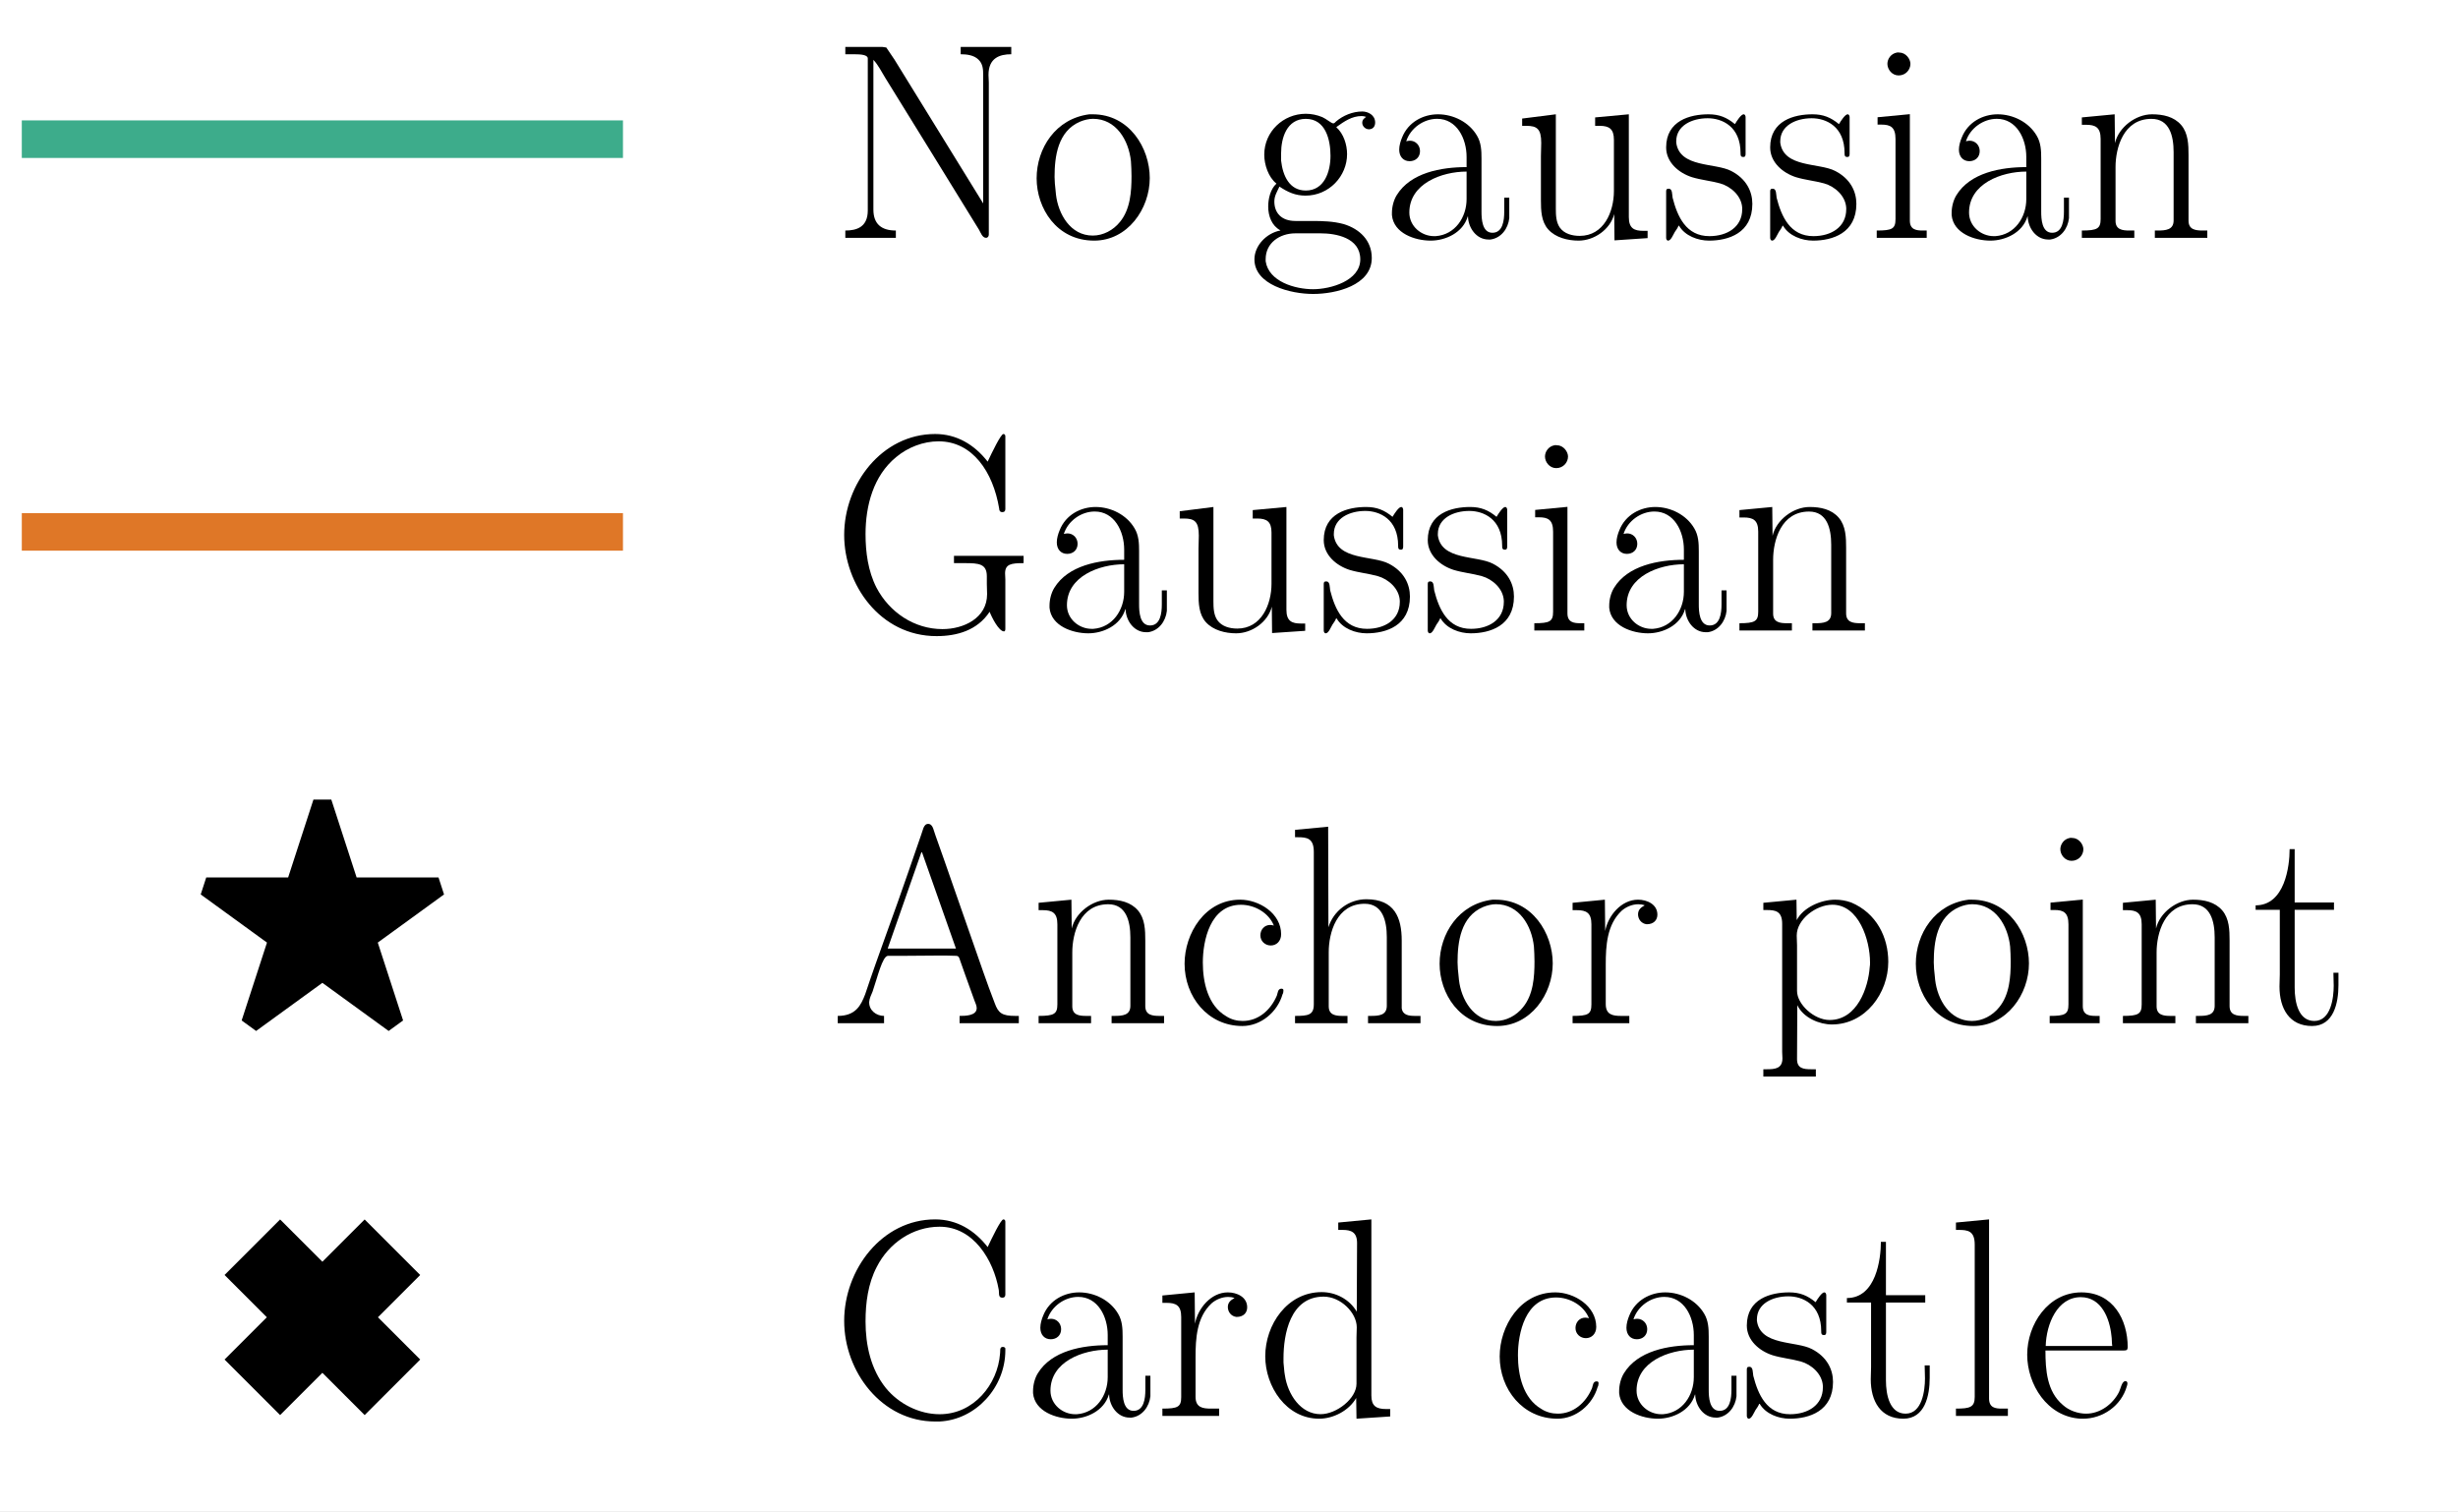
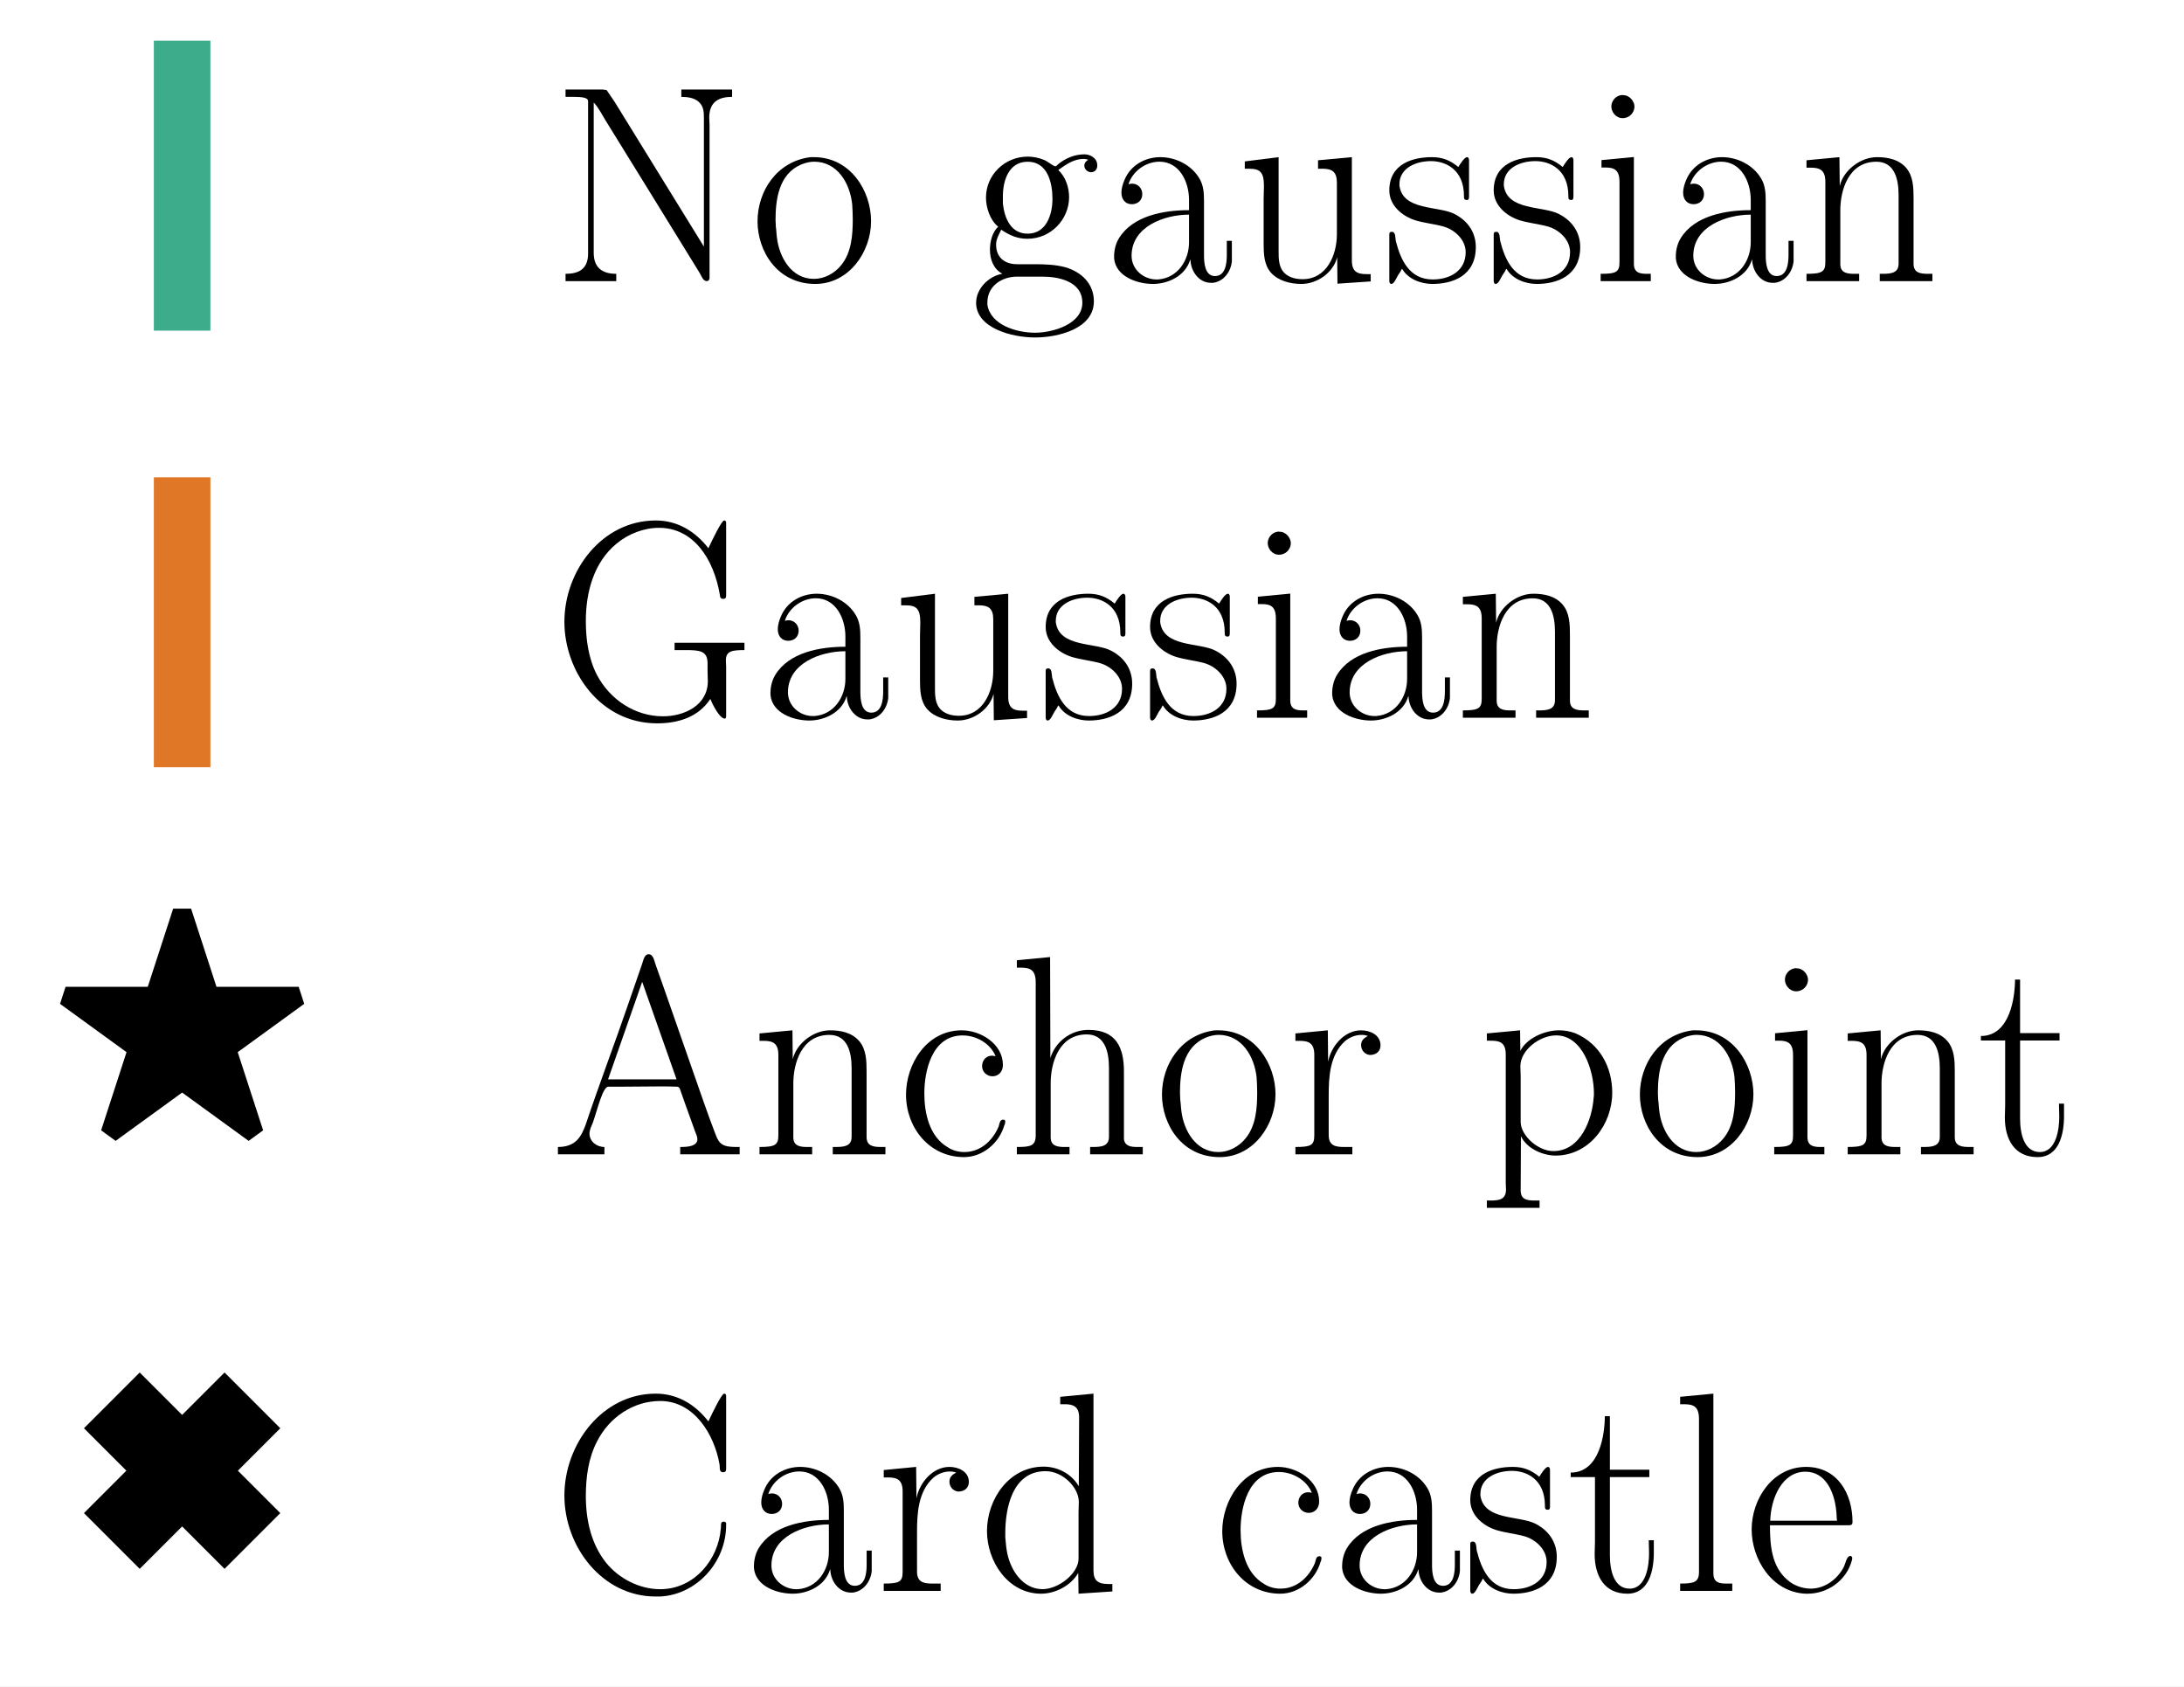
- <svg xmlns="http://www.w3.org/2000/svg" xmlns:xlink="http://www.w3.org/1999/xlink" width="130.838pt" height="80.44pt" viewBox="0 0 130.838 80.44" version="1.1">
+ <svg xmlns="http://www.w3.org/2000/svg" xmlns:xlink="http://www.w3.org/1999/xlink" width="115.838pt" height="89.44pt" viewBox="0 0 115.838 89.44" version="1.1">
  <defs>
    <style type="text/css">*{stroke-linejoin: round; stroke-linecap: butt}</style>
  </defs>
  <g id="figure_1">
    <g id="patch_1">
-       <path d="M 0 80.44  L 130.838 80.44  L 130.838 0  L 0 0  z " style="fill: #ffffff" />
+       <path d="M 0 89.44  L 115.838 89.44  L 115.838 0  L 0 0  z " style="fill: #ffffff" />
    </g>
    <g id="axes_1">
      <g id="legend_1">
        <g id="line2d_1">
-           <path d="M 2.16 7.41  L 17.16 7.41  L 32.16 7.41  " style="fill: none; stroke: #1b9e77; stroke-opacity: 0.85; stroke-width: 2; stroke-linecap: square" />
+           <path d="M 9.66 17.535  L 9.66 2.16  " style="fill: none; stroke: #1b9e77; stroke-opacity: 0.85; stroke-width: 3" />
        </g>
        <g id="text_1">
-           <g transform="translate(44.16 12.66) scale(0.15 -0.15)">
+           <g transform="translate(29.16 14.91) scale(0.15 -0.15)">
            <defs>
              <path id="SFRM1728-48" d="M 358 4352  L 358 4185  L 556 4185  C 716 4185 870 4172 870 4089  L 870 624  C 870 242 614 166 358 166  L 358 0  L 1510 0  L 1510 166  C 1184 166 998 312 998 644  L 998 4057  C 1107 3943 1184 3784 1267 3650  C 1984 2497 2688 1344 3405 185  C 3443 121 3481 0 3565 0  C 3609 0 3629 38 3629 76  L 3629 3542  C 3629 3599 3622 3656 3622 3714  C 3622 4102 3878 4185 4141 4185  L 4141 4352  L 2988 4352  L 2988 4185  C 3123 4185 3289 4166 3392 4064  C 3494 3968 3501 3841 3501 3707  L 3501 784  L 1478 4064  L 1292 4339  L 1203 4352  L 358 4352  z " transform="scale(0.015625)" />
              <path id="SFRM1728-18a" d="M 1414 2816  C 646 2720 211 2041 211 1356  C 211 684 659 -64 1523 -64  C 2284 -64 2790 659 2790 1363  C 2790 2048 2323 2816 1491 2816  L 1414 2816  z M 627 1235  C 627 1286 620 1337 620 1388  C 620 1849 691 2432 1203 2649  C 1299 2688 1401 2713 1497 2713  C 2022 2713 2310 2227 2361 1747  C 2368 1638 2374 1523 2374 1408  C 2374 1056 2348 652 2112 364  C 1958 172 1728 51 1491 51  C 979 51 704 544 652 985  C 640 1068 640 1152 627 1235  z " transform="scale(0.015625)" />
              <path id="SFRM1728-155" d="M 665 1239  L 665 1233  C 531 1110 480 892 480 712  C 480 493 563 275 755 172  L 755 166  C 441 108 166 -178 166 -491  C 166 -1070 985 -1280 1504 -1280  C 2028 -1280 2841 -1083 2841 -459  C 2841 -57 2560 204 2201 313  C 1964 377 1728 384 1484 384  L 1100 384  C 780 384 620 570 620 827  C 620 962 684 1052 736 1168  C 928 1040 1100 962 1331 962  C 1868 962 2278 1406 2278 1908  C 2278 2120 2201 2371 2035 2519  L 2035 2526  C 2214 2654 2387 2776 2611 2776  C 2643 2776 2675 2770 2713 2757  C 2668 2725 2624 2693 2624 2622  C 2624 2545 2694 2474 2777 2474  L 2784 2474  C 2880 2481 2918 2551 2918 2628  C 2918 2802 2752 2880 2624 2880  C 2406 2880 2188 2789 2028 2654  C 2009 2635 1990 2609 1964 2609  C 1920 2609 1804 2712 1715 2751  C 1593 2802 1465 2828 1337 2828  C 825 2828 390 2423 390 1895  C 390 1664 486 1381 665 1239  z M 422 -535  L 422 -484  C 422 -121 736 102 1100 102  L 1676 102  C 2016 102 2579 6 2579 -491  C 2579 -981 1900 -1172 1504 -1172  C 1094 -1172 492 -1000 422 -535  z M 774 1760  L 774 1927  C 774 2275 902 2712 1337 2712  C 1792 2712 1900 2230 1900 1869  C 1900 1509 1760 1078 1337 1078  C 960 1078 812 1419 774 1760  z " transform="scale(0.015625)" />
              <path id="SFRM1728-77" d="M 620 2201  C 716 2502 1017 2713 1324 2713  C 1772 2713 1996 2265 1996 1843  L 1996 1612  C 1414 1612 716 1484 403 972  C 332 857 294 704 294 569  L 294 518  C 332 102 819 -64 1177 -64  C 1516 -64 1913 115 2022 486  L 2028 486  C 2035 224 2220 -39 2496 -39  L 2540 -39  C 2784 -7 2944 211 2969 448  L 2969 915  L 2854 915  L 2854 595  C 2854 396 2822 115 2585 115  C 2348 115 2336 435 2336 595  L 2336 1804  C 2336 1990 2329 2169 2233 2329  C 2054 2636 1696 2816 1344 2816  C 1011 2816 665 2643 524 2284  C 492 2208 460 2105 460 2009  C 460 1849 556 1747 697 1747  C 832 1747 934 1836 934 1977  C 934 2112 832 2214 704 2214  C 678 2214 646 2208 620 2201  z M 1996 1510  L 1996 883  C 1996 467 1734 70 1292 38  L 1254 38  C 966 38 691 262 691 576  C 691 1235 1427 1510 1996 1510  z " transform="scale(0.015625)" />
              <path id="SFRM1728-1de" d="M 256 2719  L 256 2553  L 352 2553  C 595 2553 691 2483 691 2164  C 691 2062 684 1959 684 1864  L 684 855  C 684 625 691 370 851 191  C 1017 6 1292 -64 1542 -64  C 1900 -64 2265 191 2355 542  L 2361 -58  L 3116 -7  L 3116 159  L 3020 159  C 2816 159 2688 210 2688 472  L 2688 2816  L 1920 2745  L 1920 2553  L 2022 2553  C 2240 2553 2348 2483 2348 2234  L 2348 1066  C 2348 593 2118 44 1568 44  C 1401 44 1216 89 1113 236  C 1030 357 1024 517 1024 663  L 1024 2816  L 256 2719  z " transform="scale(0.015625)" />
              <path id="SFRM1728-1bd" d="M 480 275  L 492 275  C 627 44 921 -64 1177 -64  C 1619 -64 2163 108 2163 774  C 2163 1056 2028 1344 1683 1523  C 1318 1715 505 1593 428 2169  L 428 2201  C 428 2560 787 2726 1145 2726  C 1472 2726 1894 2540 1894 1932  C 1894 1881 1894 1843 1958 1843  C 2003 1843 2009 1875 2009 1920  L 2009 2752  C 2009 2777 1996 2816 1964 2816  C 1907 2816 1811 2668 1766 2592  C 1580 2745 1408 2816 1164 2816  C 748 2816 198 2675 198 2060  C 198 1721 486 1478 787 1382  C 998 1318 1216 1299 1427 1241  C 1676 1171 1920 953 1932 678  L 1932 652  C 1932 243 1587 38 1184 38  C 652 38 454 486 345 915  C 332 985 345 1120 256 1120  C 204 1120 198 1094 198 1056  L 198 0  C 198 -26 211 -64 243 -64  C 307 -64 358 70 396 134  C 428 179 460 224 480 275  z " transform="scale(0.015625)" />
              <path id="SFRM1728-16b" d="M 275 2749  L 275 2581  L 364 2581  C 569 2581 684 2523 684 2253  L 684 430  C 684 205 608 166 256 166  L 256 0  L 1395 0  L 1395 166  L 1305 166  C 1158 166 1011 185 1011 391  L 1011 2819  L 275 2749  z M 716 4224  C 576 4198 499 4075 499 3966  C 499 3843 601 3702 755 3702  C 915 3702 1024 3831 1024 3966  C 1024 4076 921 4224 768 4224  C 748 4230 729 4224 716 4224  z " transform="scale(0.015625)" />
              <path id="SFRM1728-183" d="M 256 2745  L 256 2577  L 352 2577  C 563 2577 684 2520 684 2256  L 684 430  C 684 211 608 166 256 166  L 256 0  L 1452 0  L 1452 166  L 1337 166  C 1184 166 1024 185 1024 385  L 1024 1613  C 1024 2050 1203 2712 1843 2712  C 2252 2712 2348 2327 2348 1954  L 2348 397  C 2348 179 2169 166 1977 166  L 1920 166  L 1920 0  L 3116 0  L 3116 166  L 3014 166  C 2848 166 2688 185 2688 391  L 2688 1883  C 2688 2121 2681 2384 2521 2571  C 2355 2764 2105 2816 1856 2816  C 1484 2816 1094 2520 1011 2159  L 1004 2816  L 256 2745  z " transform="scale(0.015625)" />
            </defs>
            <use xlink:href="#SFRM1728-48" transform="scale(0.996264)" />
            <use xlink:href="#SFRM1728-18a" transform="translate(70.17684 0) scale(0.996264)" />
            <use xlink:href="#SFRM1728-155" transform="translate(148.1671 0) scale(0.996264)" />
            <use xlink:href="#SFRM1728-77" transform="translate(194.9677 0) scale(0.996264)" />
            <use xlink:href="#SFRM1728-1de" transform="translate(241.7683 0) scale(0.996264)" />
            <use xlink:href="#SFRM1728-1bd" transform="translate(293.7724 0) scale(0.996264)" />
            <use xlink:href="#SFRM1728-1bd" transform="translate(330.6861 0) scale(0.996264)" />
            <use xlink:href="#SFRM1728-16b" transform="translate(367.5997 0) scale(0.996264)" />
            <use xlink:href="#SFRM1728-77" transform="translate(393.5858 0) scale(0.996264)" />
            <use xlink:href="#SFRM1728-183" transform="translate(440.3864 0) scale(0.996264)" />
          </g>
        </g>
        <g id="line2d_2">
-           <path d="M 2.16 28.315  L 17.16 28.315  L 32.16 28.315  " style="fill: none; stroke: #d95f02; stroke-opacity: 0.85; stroke-width: 2; stroke-linecap: square" />
+           <path d="M 9.66 40.69  L 9.66 25.315  " style="fill: none; stroke: #d95f02; stroke-opacity: 0.85; stroke-width: 3" />
        </g>
        <g id="text_2">
-           <g transform="translate(44.16 33.56506) scale(0.15 -0.15)">
+           <g transform="translate(29.16 38.06506) scale(0.15 -0.15)">
            <defs>
              <path id="SFRM1728-34" d="M 3648 427  C 3693 304 3859 -20 3974 -20  C 4006 -20 4006 19 4006 51  L 4006 1166  C 4006 1205 4000 1257 4000 1302  C 4000 1516 4141 1536 4422 1536  L 4422 1702  L 2835 1702  L 2835 1536  L 3084 1536  C 3398 1536 3584 1522 3584 1237  L 3584 1062  C 3584 984 3590 907 3590 829  C 3590 284 3059 32 2572 32  C 1932 32 1363 414 1068 978  C 876 1354 819 1786 819 2197  C 819 2847 998 3528 1516 3953  C 1785 4178 2137 4313 2483 4313  C 3257 4313 3725 3619 3865 2782  C 3865 2744 3878 2699 3936 2699  C 3981 2699 4006 2718 4006 2770  L 4006 4422  C 4006 4447 4000 4480 3961 4480  C 3904 4480 3699 4056 3603 3850  C 3302 4236 2899 4480 2406 4480  C 1190 4480 332 3342 332 2178  C 332 1056 1145 -128 2438 -128  C 2899 -128 3366 0 3648 427  z " transform="scale(0.015625)" />
            </defs>
            <use xlink:href="#SFRM1728-34" transform="scale(0.996264)" />
            <use xlink:href="#SFRM1728-77" transform="translate(73.45909 0) scale(0.996264)" />
            <use xlink:href="#SFRM1728-1de" transform="translate(120.2597 0) scale(0.996264)" />
            <use xlink:href="#SFRM1728-1bd" transform="translate(172.2638 0) scale(0.996264)" />
            <use xlink:href="#SFRM1728-1bd" transform="translate(209.1775 0) scale(0.996264)" />
            <use xlink:href="#SFRM1728-16b" transform="translate(246.0911 0) scale(0.996264)" />
            <use xlink:href="#SFRM1728-77" transform="translate(272.0772 0) scale(0.996264)" />
            <use xlink:href="#SFRM1728-183" transform="translate(318.8778 0) scale(0.996264)" />
          </g>
        </g>
        <g id="line2d_3">
          <defs>
-             <path id="ma0bb601bd8" d="M 0 -6.5  L -1.459 -2.009  L -6.182 -2.009  L -2.361 0.767  L -3.821 5.259  L -0 2.483  L 3.821 5.259  L 2.361 0.767  L 6.182 -2.009  L 1.459 -2.009  z " style="stroke: #000000; stroke-linejoin: bevel" />
+             <path id="m64a06c95a3" d="M 0 -6.5  L -1.459 -2.009  L -6.182 -2.009  L -2.361 0.767  L -3.821 5.259  L -0 2.483  L 3.821 5.259  L 2.361 0.767  L 6.182 -2.009  L 1.459 -2.009  z " style="stroke: #000000; stroke-linejoin: bevel" />
          </defs>
          <g>
-             <use xlink:href="#ma0bb601bd8" x="17.16" y="49.22" style="stroke: #000000; stroke-linejoin: bevel" />
+             <use xlink:href="#m64a06c95a3" x="9.66" y="54.845" style="stroke: #000000; stroke-linejoin: bevel" />
          </g>
        </g>
        <g id="text_3">
-           <g transform="translate(44.16 54.47012) scale(0.15 -0.15)">
+           <g transform="translate(29.16 61.22012) scale(0.15 -0.15)">
            <defs>
              <path id="SFRM1728-1" d="M 185 166  L 185 0  L 1241 0  L 1241 166  C 1062 166 902 293 902 472  L 902 484  C 908 567 947 644 979 720  C 1088 1032 1203 1536 1331 1536  L 1689 1536  C 1952 1536 2220 1542 2483 1542  C 2617 1542 2745 1542 2880 1536  C 2950 1536 2956 1485 2976 1427  L 3091 1102  C 3161 905 3232 714 3302 516  C 3321 465 3353 402 3353 344  C 3353 172 3104 166 2963 166  L 2963 0  L 4313 0  L 4313 166  L 4237 166  C 3929 166 3846 230 3763 459  C 3577 937 3417 1421 3244 1909  C 2963 2703 2694 3497 2412 4285  C 2374 4376 2361 4544 2246 4544  C 2137 4544 2124 4382 2086 4292  L 1798 3458  C 1478 2522 1120 1587 812 663  C 716 414 601 166 185 166  z M 1324 1702  L 2099 3917  L 2880 1702  L 1324 1702  z " transform="scale(0.015625)" />
              <path id="SFRM1728-fe" d="M 2278 2227  C 2252 2233 2220 2240 2195 2240  C 2060 2240 1971 2131 1971 2003  C 1971 1868 2080 1772 2208 1772  C 2336 1772 2444 1868 2444 2028  C 2444 2508 1939 2816 1510 2816  C 704 2816 243 2041 243 1356  C 243 608 768 -64 1561 -64  C 1984 -64 2361 256 2476 659  C 2489 678 2496 710 2496 736  L 2496 755  C 2496 780 2470 787 2451 787  C 2368 787 2368 691 2348 633  C 2208 300 1926 51 1568 51  C 1440 51 1305 83 1190 160  C 774 403 659 934 659 1382  C 659 1881 825 2700 1529 2700  C 1843 2700 2163 2515 2278 2227  z " transform="scale(0.015625)" />
              <path id="SFRM1728-164" d="M 256 4408  L 256 4240  L 313 4240  C 524 4240 684 4221 684 3905  L 684 431  C 684 185 556 166 256 166  L 256 0  L 1452 0  L 1452 166  L 1337 166  C 1184 166 1024 185 1024 385  L 1024 1619  C 1024 2058 1203 2723 1843 2723  C 2252 2723 2348 2335 2348 1961  L 2348 398  C 2348 179 2169 166 1977 166  L 1920 166  L 1920 0  L 3116 0  L 3116 166  L 3001 166  C 2854 166 2713 179 2688 340  L 2688 1883  C 2688 2413 2521 2826 1881 2826  C 1484 2826 1132 2561 1017 2187  L 1011 4480  L 256 4408  z " transform="scale(0.015625)" />
              <path id="SFRM1728-1b6" d="M 236 2745  L 236 2577  L 332 2577  C 544 2577 665 2520 665 2256  L 665 430  C 665 204 588 166 236 166  L 236 0  L 1529 0  L 1529 166  L 1344 166  C 1152 166 992 192 992 436  L 992 1336  C 992 1761 1017 2249 1356 2565  C 1459 2655 1600 2712 1734 2712  C 1785 2712 1830 2706 1881 2687  C 1798 2642 1728 2590 1728 2481  C 1728 2372 1804 2269 1926 2256  C 2086 2256 2169 2352 2169 2475  C 2169 2712 1932 2816 1728 2816  C 1344 2816 1043 2449 979 2102  L 972 2816  L 236 2745  z " transform="scale(0.015625)" />
              <path id="SFRM1728-19c" d="M 243 2745  L 243 2580  L 326 2580  C 518 2580 672 2554 672 2267  L 672 -655  C 672 -699 678 -750 678 -801  C 678 -1037 505 -1050 320 -1050  L 243 -1050  L 243 -1216  L 1440 -1216  L 1440 -1050  L 1331 -1050  C 1158 -1050 1011 -1031 1011 -820  L 1017 411  C 1158 117 1529 -29 1804 -29  C 2572 -29 3091 685 3091 1399  C 3091 1961 2822 2509 2246 2752  C 2124 2796 2003 2816 1881 2816  C 1548 2816 1145 2631 1004 2350  L 998 2816  L 243 2745  z M 2668 1278  C 2636 819 2387 73 1753 73  C 1401 73 1011 430 1011 736  L 1011 1776  C 1011 1846 1004 1922 1004 1999  C 1004 2369 1446 2701 1817 2701  C 2419 2701 2675 1897 2675 1387  C 2675 1348 2675 1310 2668 1278  z " transform="scale(0.015625)" />
              <path id="SFRM1728-1ca" d="M 883 3968  C 883 3580 774 2687 108 2687  L 108 2585  L 659 2585  L 659 1112  C 659 1022 652 926 652 836  C 652 334 876 -64 1395 -64  C 1888 -64 1996 463 1996 868  L 1996 1151  L 1881 1151  C 1881 1054 1888 958 1888 855  C 1888 579 1824 51 1446 51  C 1088 51 998 469 998 810  L 998 2585  L 1894 2585  L 1894 2752  L 998 2752  L 998 3968  L 883 3968  z " transform="scale(0.015625)" />
            </defs>
            <use xlink:href="#SFRM1728-1" transform="scale(0.996264)" />
            <use xlink:href="#SFRM1728-183" transform="translate(70.17684 0) scale(0.996264)" />
            <use xlink:href="#SFRM1728-fe" transform="translate(122.181 0) scale(0.996264)" />
            <use xlink:href="#SFRM1728-164" transform="translate(161.1761 0) scale(0.996264)" />
            <use xlink:href="#SFRM1728-18a" transform="translate(213.1803 0) scale(0.996264)" />
            <use xlink:href="#SFRM1728-1b6" transform="translate(259.9809 0) scale(0.996264)" />
            <use xlink:href="#SFRM1728-19c" transform="translate(327.5639 0) scale(0.996264)" />
            <use xlink:href="#SFRM1728-18a" transform="translate(382.1698 0) scale(0.996264)" />
            <use xlink:href="#SFRM1728-16b" transform="translate(428.9704 0) scale(0.996264)" />
            <use xlink:href="#SFRM1728-183" transform="translate(454.9565 0) scale(0.996264)" />
            <use xlink:href="#SFRM1728-1ca" transform="translate(504.3589 0) scale(0.996264)" />
          </g>
        </g>
        <g id="line2d_4">
          <defs>
-             <path id="mb354f0e19d" d="M -2.25 4.5  L 0 2.25  L 2.25 4.5  L 4.5 2.25  L 2.25 0  L 4.5 -2.25  L 2.25 -4.5  L 0 -2.25  L -2.25 -4.5  L -4.5 -2.25  L -2.25 0  L -4.5 2.25  z " style="stroke: #000000; stroke-linejoin: miter" />
+             <path id="m3f8491c3da" d="M -2.25 4.5  L 0 2.25  L 2.25 4.5  L 4.5 2.25  L 2.25 0  L 4.5 -2.25  L 2.25 -4.5  L 0 -2.25  L -2.25 -4.5  L -4.5 -2.25  L -2.25 0  L -4.5 2.25  z " style="stroke: #000000; stroke-linejoin: miter" />
          </defs>
          <g>
-             <use xlink:href="#mb354f0e19d" x="17.16" y="70.125" style="stroke: #000000; stroke-linejoin: miter" />
+             <use xlink:href="#m3f8491c3da" x="9.66" y="78" style="stroke: #000000; stroke-linejoin: miter" />
          </g>
        </g>
        <g id="text_4">
-           <g transform="translate(44.16 75.37518) scale(0.15 -0.15)">
+           <g transform="translate(29.16 84.37518) scale(0.15 -0.15)">
            <defs>
              <path id="SFRM1728-e" d="M 3603 3849  C 3302 4236 2899 4480 2406 4480  C 1196 4480 332 3339 332 2166  C 332 1005 1190 -128 2406 -128  L 2502 -128  C 3334 -90 4006 650 4006 1495  L 4006 1540  C 4000 1560 3974 1573 3949 1573  C 3865 1573 3897 1469 3885 1418  C 3833 721 3289 38 2508 38  C 2041 38 1574 276 1280 638  C 940 1063 819 1611 819 2153  C 819 2579 876 3017 1075 3397  C 1350 3939 1894 4313 2508 4313  C 3289 4313 3737 3539 3853 2888  C 3872 2817 3833 2695 3936 2695  C 3981 2695 4006 2714 4006 2766  L 4006 4422  C 4006 4447 4000 4480 3961 4480  C 3904 4480 3699 4055 3603 3849  z " transform="scale(0.015625)" />
              <path id="SFRM1728-122" d="M 1907 4408  L 1907 4240  L 2009 4240  C 2201 4240 2336 4188 2336 3942  L 2329 2376  C 2163 2660 1849 2822 1529 2822  C 742 2822 243 2078 243 1359  C 243 667 723 -64 1472 -64  C 1792 -64 2150 117 2316 408  L 2323 -64  L 3091 -13  L 3091 156  L 3001 156  C 2771 156 2662 227 2662 466  L 2662 4480  L 1907 4408  z M 659 1217  L 659 1314  C 659 1851 806 2719 1574 2719  C 1964 2719 2329 2350 2329 2020  C 2329 1942 2323 1864 2323 1787  L 2323 732  C 2323 395 1868 39 1504 39  C 1049 39 755 492 691 926  C 672 1023 672 1120 659 1217  z " transform="scale(0.015625)" />
              <path id="SFRM1728-173" d="M 256 4408  L 256 4240  L 313 4240  C 524 4240 684 4221 684 3905  L 684 431  C 684 198 576 166 256 166  L 256 0  L 1440 0  L 1440 166  L 1305 166  C 1152 166 1011 185 1011 398  L 1011 4480  L 256 4408  z " transform="scale(0.015625)" />
              <path id="SFRM1728-136" d="M 627 1491  L 2419 1491  C 2476 1491 2502 1504 2502 1568  C 2502 2195 2169 2816 1446 2816  C 691 2816 211 2092 211 1395  C 211 723 665 -26 1433 -64  L 1484 -64  C 1926 -64 2355 224 2483 678  C 2489 697 2496 716 2496 742  C 2496 774 2476 793 2451 793  C 2368 793 2342 620 2304 544  C 2163 268 1875 51 1555 51  C 1369 51 1164 121 1024 249  C 659 556 627 1049 627 1491  z M 633 1593  C 646 2092 896 2707 1433 2707  C 1907 2707 2092 2214 2131 1830  C 2144 1753 2137 1670 2150 1593  L 633 1593  z " transform="scale(0.015625)" />
            </defs>
            <use xlink:href="#SFRM1728-e" transform="scale(0.996264)" />
            <use xlink:href="#SFRM1728-77" transform="translate(67.61505 0) scale(0.996264)" />
            <use xlink:href="#SFRM1728-1b6" transform="translate(114.4156 0) scale(0.996264)" />
            <use xlink:href="#SFRM1728-122" transform="translate(150.809 0) scale(0.996264)" />
            <use xlink:href="#SFRM1728-fe" transform="translate(234.0028 0) scale(0.996264)" />
            <use xlink:href="#SFRM1728-77" transform="translate(275.5997 0) scale(0.996264)" />
            <use xlink:href="#SFRM1728-1bd" transform="translate(322.4003 0) scale(0.996264)" />
            <use xlink:href="#SFRM1728-1ca" transform="translate(359.3139 0) scale(0.996264)" />
            <use xlink:href="#SFRM1728-173" transform="translate(395.7073 0) scale(0.996264)" />
            <use xlink:href="#SFRM1728-136" transform="translate(421.6934 0) scale(0.996264)" />
          </g>
        </g>
      </g>
    </g>
  </g>
</svg>
